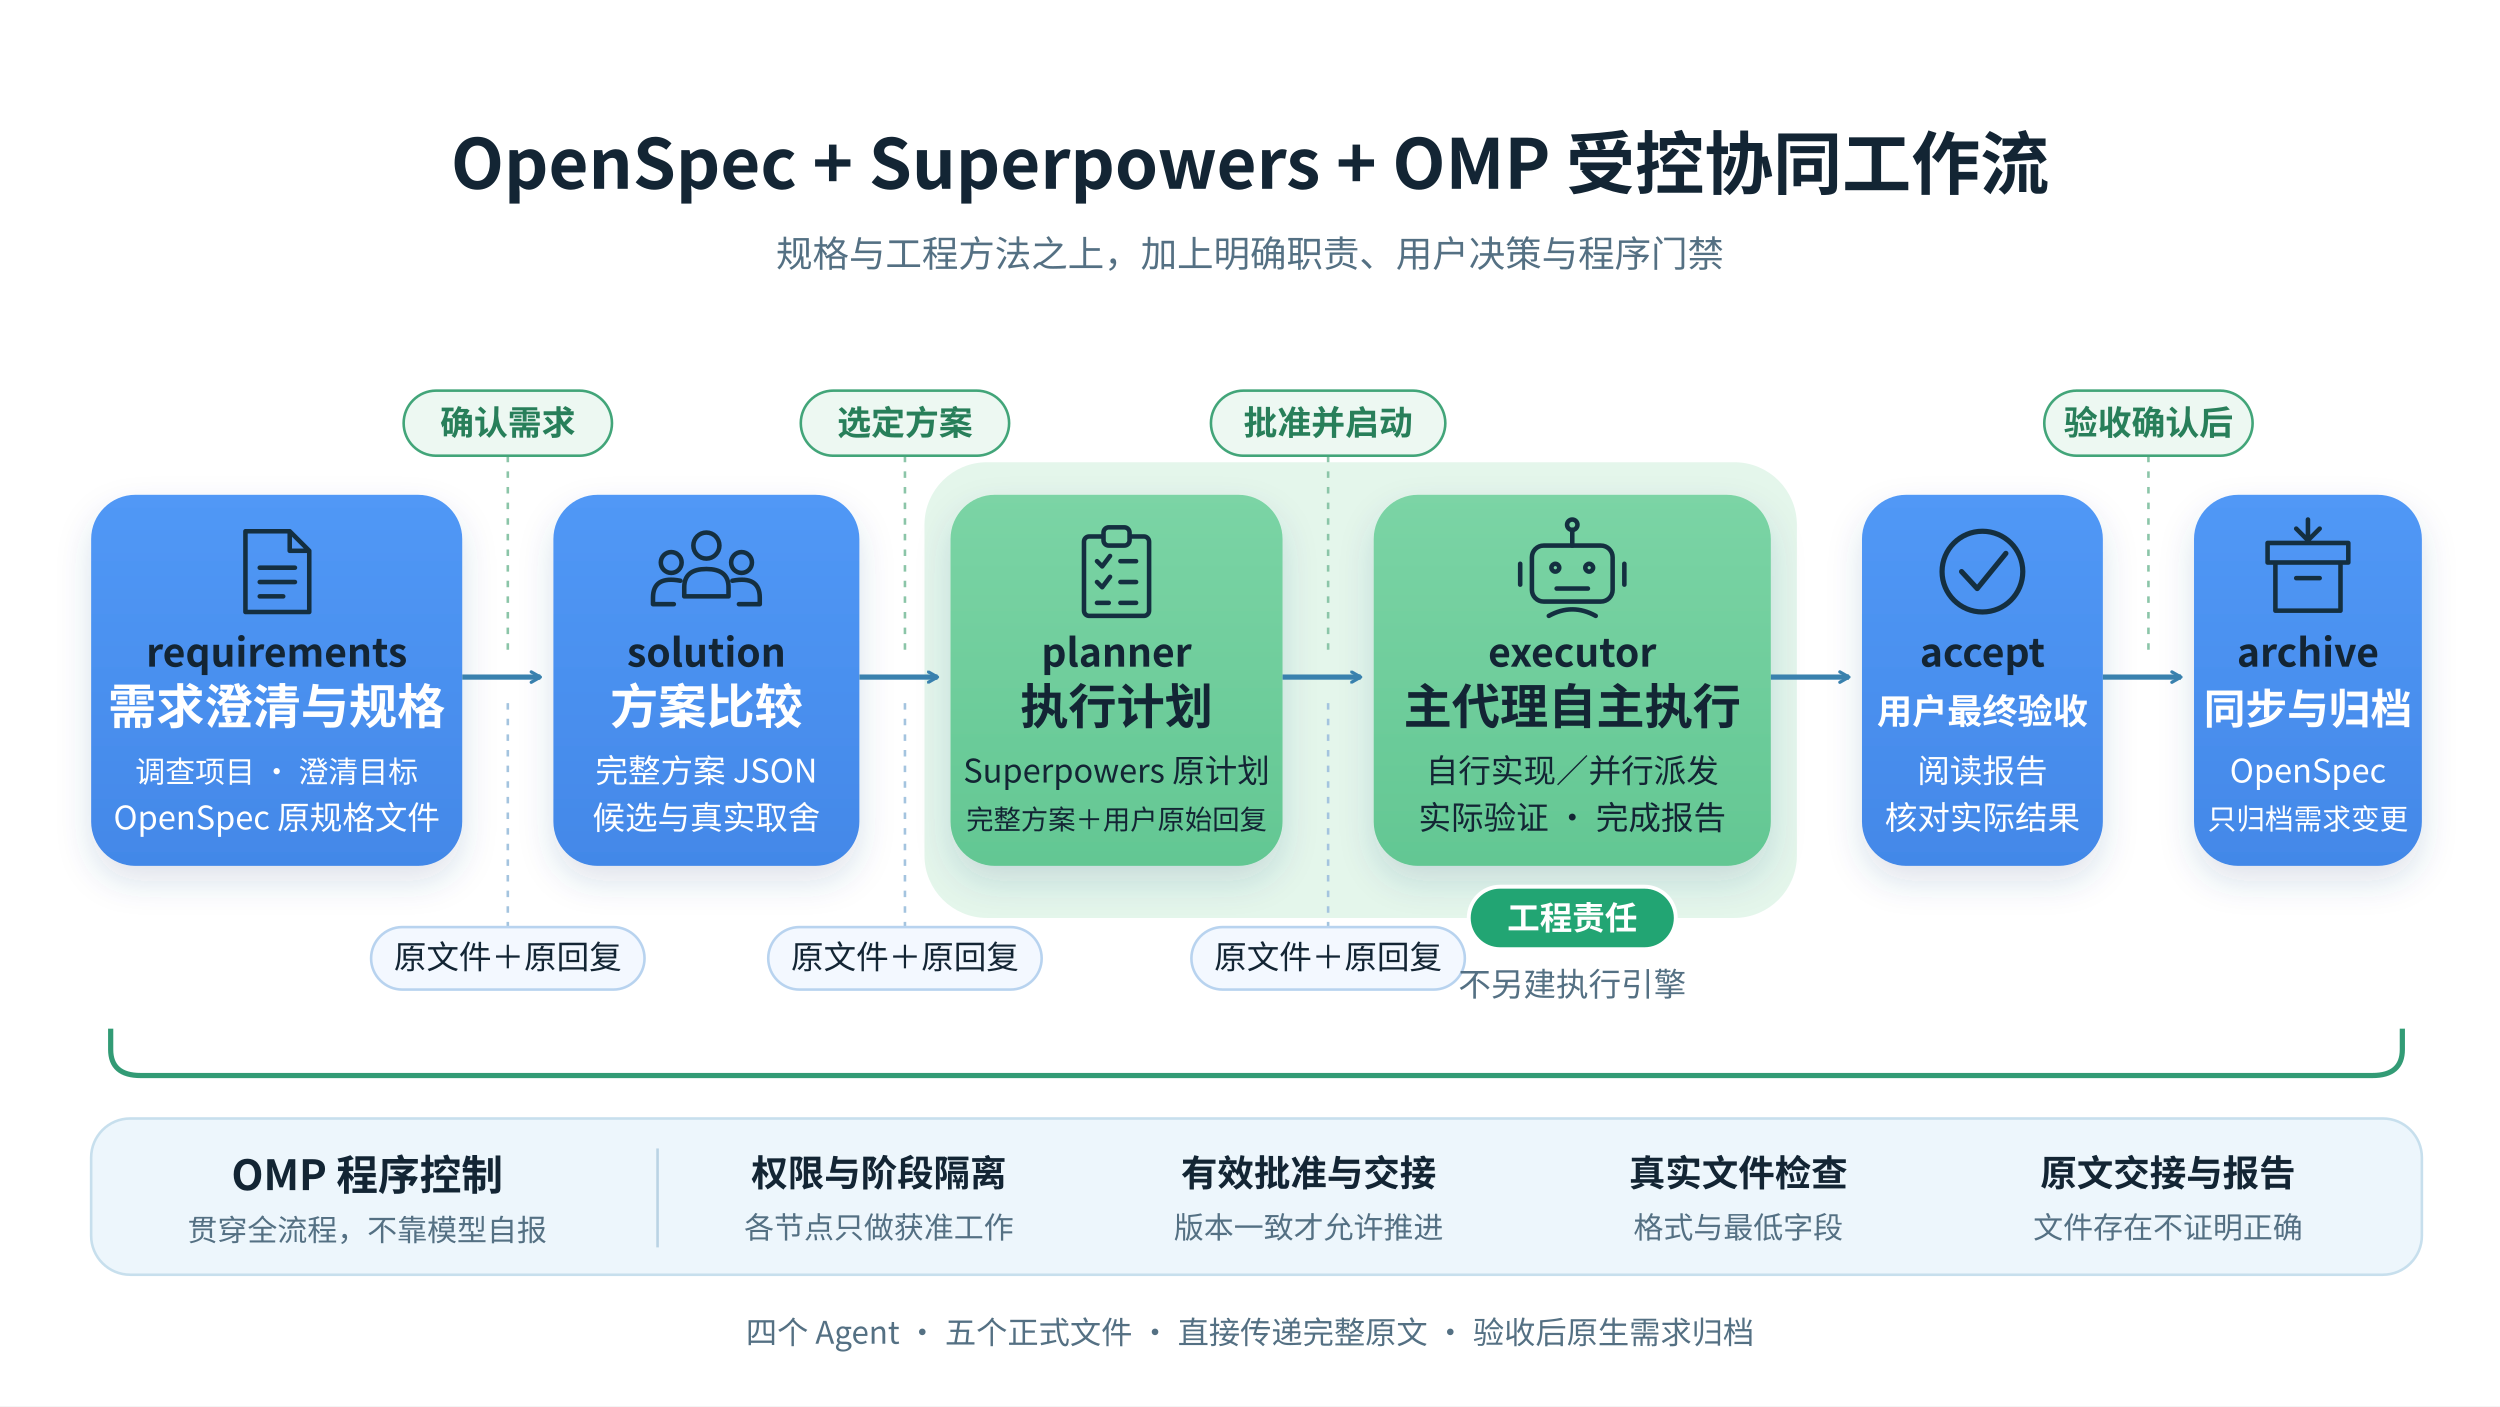
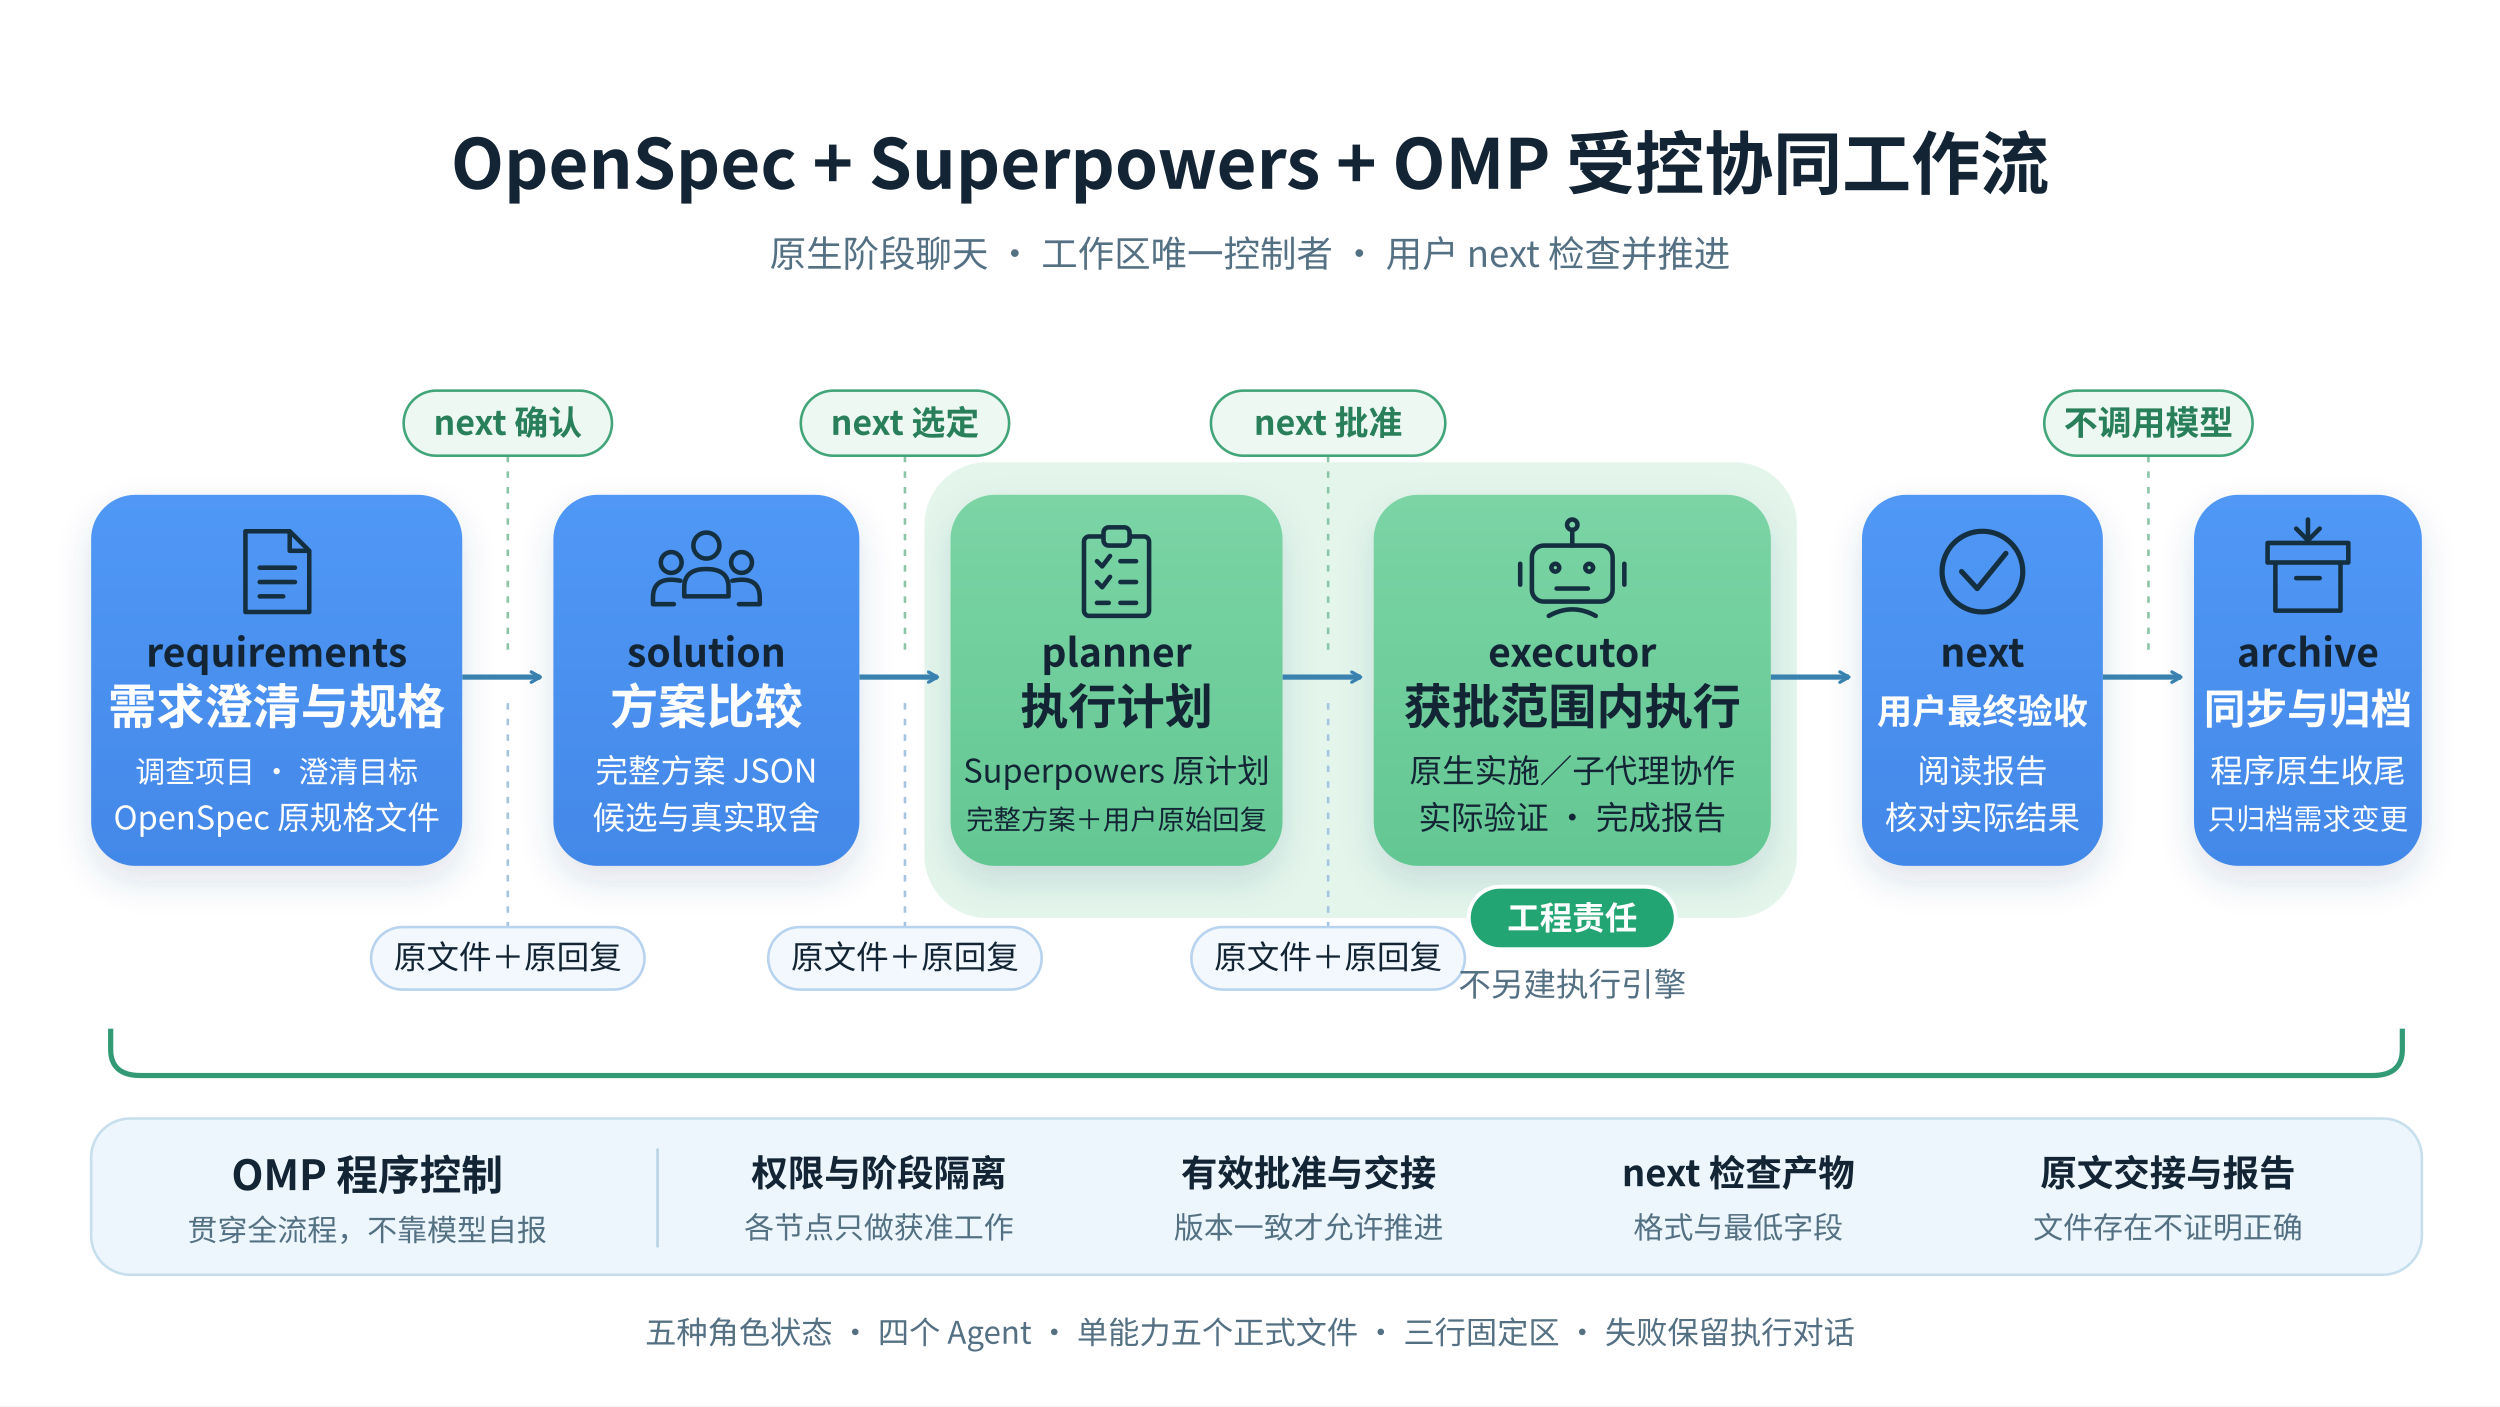
<svg xmlns="http://www.w3.org/2000/svg" width="1920" height="1080" viewBox="0 0 1920 1080" role="img" aria-labelledby="title description">
  <defs>
    <linearGradient id="blue" x1="0" y1="0" x2="0" y2="1">
      <stop offset="0" stop-color="#5198f6" />
      <stop offset="1" stop-color="#4388e8" />
    </linearGradient>
    <linearGradient id="green" x1="0" y1="0" x2="0" y2="1">
      <stop offset="0" stop-color="#7bd4a5" />
      <stop offset="1" stop-color="#63c793" />
    </linearGradient>
    <filter id="shadow" x="-25%" y="-25%" width="150%" height="165%">
      <feDropShadow dx="0" dy="12" stdDeviation="13" flood-color="#24567e" flood-opacity="0.16" />
    </filter>
    <marker id="arrow" markerWidth="10" markerHeight="10" refX="8" refY="5" orient="auto" markerUnits="userSpaceOnUse">
      <path d="M1 1 L8 5 L1 9" fill="none" stroke="#3981ae" stroke-width="2.5" stroke-linecap="round" stroke-linejoin="round" />
    </marker>
    <g id="document" fill="none" stroke="currentColor" stroke-width="3.5" stroke-linecap="round" stroke-linejoin="round">
      <path d="M-24-31 H10 L25-16 V31 H-24 Z M10-31 V-16 H25 M-13-3 H14 M-13 8 H14 M-13 19 H5" />
    </g>
    <g id="team" fill="none" stroke="currentColor" stroke-width="3.5" stroke-linecap="round" stroke-linejoin="round">
      <circle cy="-20" r="10" />
      <circle cx="-27" cy="-7" r="8" />
      <circle cx="27" cy="-7" r="8" />
      <path d="M-17 19 V12 Q-17-2 0-2 Q17-2 17 12 V19 Z M-20 7 Q-41 3-41 20 V25 H-25 M20 7 Q41 3 41 20 V25 H25" />
    </g>
    <g id="plan" fill="none" stroke="currentColor" stroke-width="3.5" stroke-linecap="round" stroke-linejoin="round">
      <rect x="-25" y="-27" width="50" height="61" rx="4" />
      <rect x="-10" y="-34" width="20" height="14" rx="4" fill="#7bd4a5" />
      <path d="M-15-8 L-11-4 L-5-12 M3-8 H15 M-15 8 L-11 12 L-5 4 M3 8 H15 M-15 24 H-6 M3 24 H15" />
    </g>
    <g id="robot" fill="none" stroke="currentColor" stroke-width="3.5" stroke-linecap="round" stroke-linejoin="round">
      <rect x="-31" y="-20" width="62" height="43" rx="9" />
      <circle cy="-36" r="4" />
      <path d="M0-32 V-20 M-40-6 V10 M40-6 V10 M-12 13 H12 M-18 34 Q0 24 18 34" />
      <circle cx="-13" cy="-3" r="3" />
      <circle cx="13" cy="-3" r="3" />
    </g>
    <g id="check" fill="none" stroke="currentColor" stroke-width="4" stroke-linecap="round" stroke-linejoin="round">
      <circle r="31" />
      <path d="M-16 0 L-4 13 L18-14" />
    </g>
    <g id="archive" fill="none" stroke="currentColor" stroke-width="3.5" stroke-linecap="round" stroke-linejoin="round">
      <path d="M-31-22 H31 V-7 H-31 Z M-25-7 V30 H25 V-7 M-9 5 H9 M0-40 V-25 M-9-33 L0-24 L9-33" />
    </g>
  </defs>
  <style>
    text { font-family: "Microsoft YaHei", "PingFang SC", "Noto Sans CJK SC", Arial, sans-serif; text-anchor: middle; fill: #132534; }
    .heading { font-size: 37px; font-weight: 700; }
    .english { font-size: 30px; font-weight: 700; }
    .detail { font-size: 25px; }
    .white { fill: #fff; }
    .muted { fill: #547083; }
    .connector { stroke: #3981ae; stroke-width: 4; fill: none; marker-end: url(#arrow); }
    .gate { fill: #edf8f2; stroke: #42a579; stroke-width: 2; }
    .gate-text { fill: #287f5a; font-size: 26px; font-weight: 700; }
    .handoff { fill: #f3f8ff; stroke: #b8d3ef; stroke-width: 2; }
  </style>
  <rect width="1920" height="1080" fill="#fff" />
  <text x="960" y="145" font-size="53" font-weight="700">OpenSpec + Superpowers + OMP 受控协同工作流</text>
-   <text x="960" y="205" font-size="28" class="muted">规格与工程方法之上，加上明确职责、用户决策与程序门禁</text>
+   <text x="960" y="205" font-size="28" class="muted">原生阶段聊天 · 工作区唯一控制者 · 用户 next 检查并推进</text>
  <rect x="710" y="355" width="670" height="350" rx="48" fill="#e4f6eb" />
  <g filter="url(#shadow)">
    <rect x="70" y="380" width="285" height="285" rx="34" fill="url(#blue)" />
    <rect x="425" y="380" width="235" height="285" rx="34" fill="url(#blue)" />
    <rect x="730" y="380" width="255" height="285" rx="34" fill="url(#green)" />
    <rect x="1055" y="380" width="305" height="285" rx="34" fill="url(#green)" />
    <rect x="1430" y="380" width="185" height="285" rx="34" fill="url(#blue)" />
    <rect x="1685" y="380" width="175" height="285" rx="34" fill="url(#blue)" />
  </g>
  <g color="#142f40">
    <use href="#document" transform="translate(212.5 439)" />
    <use href="#team" transform="translate(542.5 439)" />
    <use href="#plan" transform="translate(857.5 439)" />
    <use href="#robot" transform="translate(1207.5 439)" />
    <use href="#check" transform="translate(1522.5 439)" />
    <use href="#archive" transform="translate(1772.5 439)" />
  </g>
  <text x="212.5" y="512" class="english">requirements</text>
  <text x="212.5" y="556" class="heading white">需求澄清与规格</text>
  <text x="212.5" y="601" font-size="23" class="white">调查项目 · 澄清目标</text>
  <text x="212.5" y="637" class="detail white">OpenSpec 原规格文件</text>
  <text x="542.5" y="512" class="english">solution</text>
  <text x="542.5" y="556" class="heading white">方案比较</text>
  <text x="542.5" y="601" class="detail white">完整方案 JSON</text>
  <text x="542.5" y="637" class="detail white">候选与真实取舍</text>
  <text x="857.5" y="512" class="english">planner</text>
  <text x="857.5" y="556" class="heading">执行计划</text>
  <text x="857.5" y="601" class="detail">Superpowers 原计划</text>
  <text x="857.5" y="637" font-size="21">完整方案＋用户原始回复</text>
  <text x="1207.5" y="512" class="english">executor</text>
-   <text x="1207.5" y="556" class="heading">主代理自主执行</text>
-   <text x="1207.5" y="601" class="detail">自行实现／并行派发</text>
+   <text x="1207.5" y="556" class="heading">获批范围内执行</text>
+   <text x="1207.5" y="601" class="detail">原生实施／子代理协作</text>
  <text x="1207.5" y="637" class="detail">实际验证 · 完成报告</text>
-   <text x="1522.5" y="512" class="english">accept</text>
+   <text x="1522.5" y="512" class="english">next</text>
  <text x="1522.5" y="556" font-size="27" font-weight="700" class="white">用户最终验收</text>
  <text x="1522.5" y="601" class="detail white">阅读报告</text>
  <text x="1522.5" y="637" class="detail white">核对实际结果</text>
  <text x="1772.5" y="512" class="english">archive</text>
  <text x="1772.5" y="556" font-size="32" font-weight="700" class="white">同步与归档</text>
-   <text x="1772.5" y="601" class="detail white">OpenSpec</text>
+   <text x="1772.5" y="601" class="detail white">程序原生收尾</text>
  <text x="1772.5" y="637" font-size="22" class="white">只归档需求变更</text>
  <path d="M355 520 H415" class="connector" />
  <path d="M660 520 H720" class="connector" />
  <path d="M985 520 H1045" class="connector" />
  <path d="M1360 520 H1420" class="connector" />
  <path d="M1615 520 H1675" class="connector" />
  <g>
    <path d="M390 350 V500 M695 350 V500 M1020 350 V500 M1650 350 V500" stroke="#8bc5a8" stroke-width="2" stroke-dasharray="5 7" fill="none" />
    <rect x="310" y="300" width="160" height="50" rx="25" class="gate" />
-     <text x="390" y="334" class="gate-text">确认需求</text>
+     <text x="390" y="334" class="gate-text">next 确认</text>
    <rect x="615" y="300" width="160" height="50" rx="25" class="gate" />
-     <text x="695" y="334" class="gate-text">选定方案</text>
+     <text x="695" y="334" class="gate-text">next 选定</text>
    <rect x="930" y="300" width="180" height="50" rx="25" class="gate" />
-     <text x="1020" y="334" class="gate-text">批准并启动</text>
+     <text x="1020" y="334" class="gate-text">next 批准</text>
    <rect x="1570" y="300" width="160" height="50" rx="25" class="gate" />
-     <text x="1650" y="334" class="gate-text">验收确认后</text>
+     <text x="1650" y="334" class="gate-text">不调用模型</text>
  </g>
  <g>
    <path d="M390 540 V712 M695 540 V712 M1020 540 V712" stroke="#a4c4df" stroke-width="2" stroke-dasharray="5 7" fill="none" />
    <rect x="285" y="712" width="210" height="48" rx="24" class="handoff" />
    <text x="390" y="744" font-size="25" fill="#30688f">原文件＋原回复</text>
    <rect x="590" y="712" width="210" height="48" rx="24" class="handoff" />
    <text x="695" y="744" font-size="25" fill="#30688f">原文件＋原回复</text>
    <rect x="915" y="712" width="210" height="48" rx="24" class="handoff" />
    <text x="1020" y="744" font-size="25" fill="#30688f">原文件＋原回复</text>
    <rect x="1128" y="681" width="159" height="48" rx="24" fill="#22a573" stroke="#fff" stroke-width="3" />
    <text x="1207.5" y="714" font-size="25" font-weight="700" class="white">工程责任</text>
    <text x="1207.5" y="765" font-size="25" class="muted">不另建执行引擎</text>
  </g>
  <path d="M85 790 V806 Q85 826 108 826 H1822 Q1845 826 1845 806 V790" fill="none" stroke="#329b75" stroke-width="4" />
  <rect x="70" y="859" width="1790" height="120" rx="30" fill="#edf6fc" stroke="#c7dfed" stroke-width="2" />
  <text x="282" y="914" font-size="32" font-weight="700">OMP 程序控制</text>
  <text x="282" y="953" font-size="23" class="muted">贯穿全流程，不靠模型自报</text>
  <path d="M505 882 V958" stroke="#bad3e4" stroke-width="2" />
  <text x="675" y="911" font-size="28" font-weight="700">权限与阶段隔离</text>
  <text x="675" y="951" font-size="23" class="muted">各节点只做获准工作</text>
  <text x="1005" y="911" font-size="28" font-weight="700">有效批准与交接</text>
  <text x="1005" y="951" font-size="23" class="muted">版本一致才允许推进</text>
-   <text x="1335" y="911" font-size="28" font-weight="700">真实文件检查</text>
+   <text x="1335" y="911" font-size="28" font-weight="700">next 检查产物</text>
  <text x="1335" y="951" font-size="23" class="muted">格式与最低字段</text>
  <text x="1665" y="911" font-size="28" font-weight="700">原文交接与报告</text>
  <text x="1665" y="951" font-size="23" class="muted">文件存在不证明正确</text>
-   <text x="960" y="1032" font-size="24" class="muted">四个 Agent · 五个正式文件 · 直接传递完整原文 · 验收后原生需求归档</text>
+   <text x="960" y="1032" font-size="24" class="muted">五种角色状态 · 四个 Agent · 单能力五个正式文件 · 三行固定区 · 失败保留执行对话</text>
</svg>
